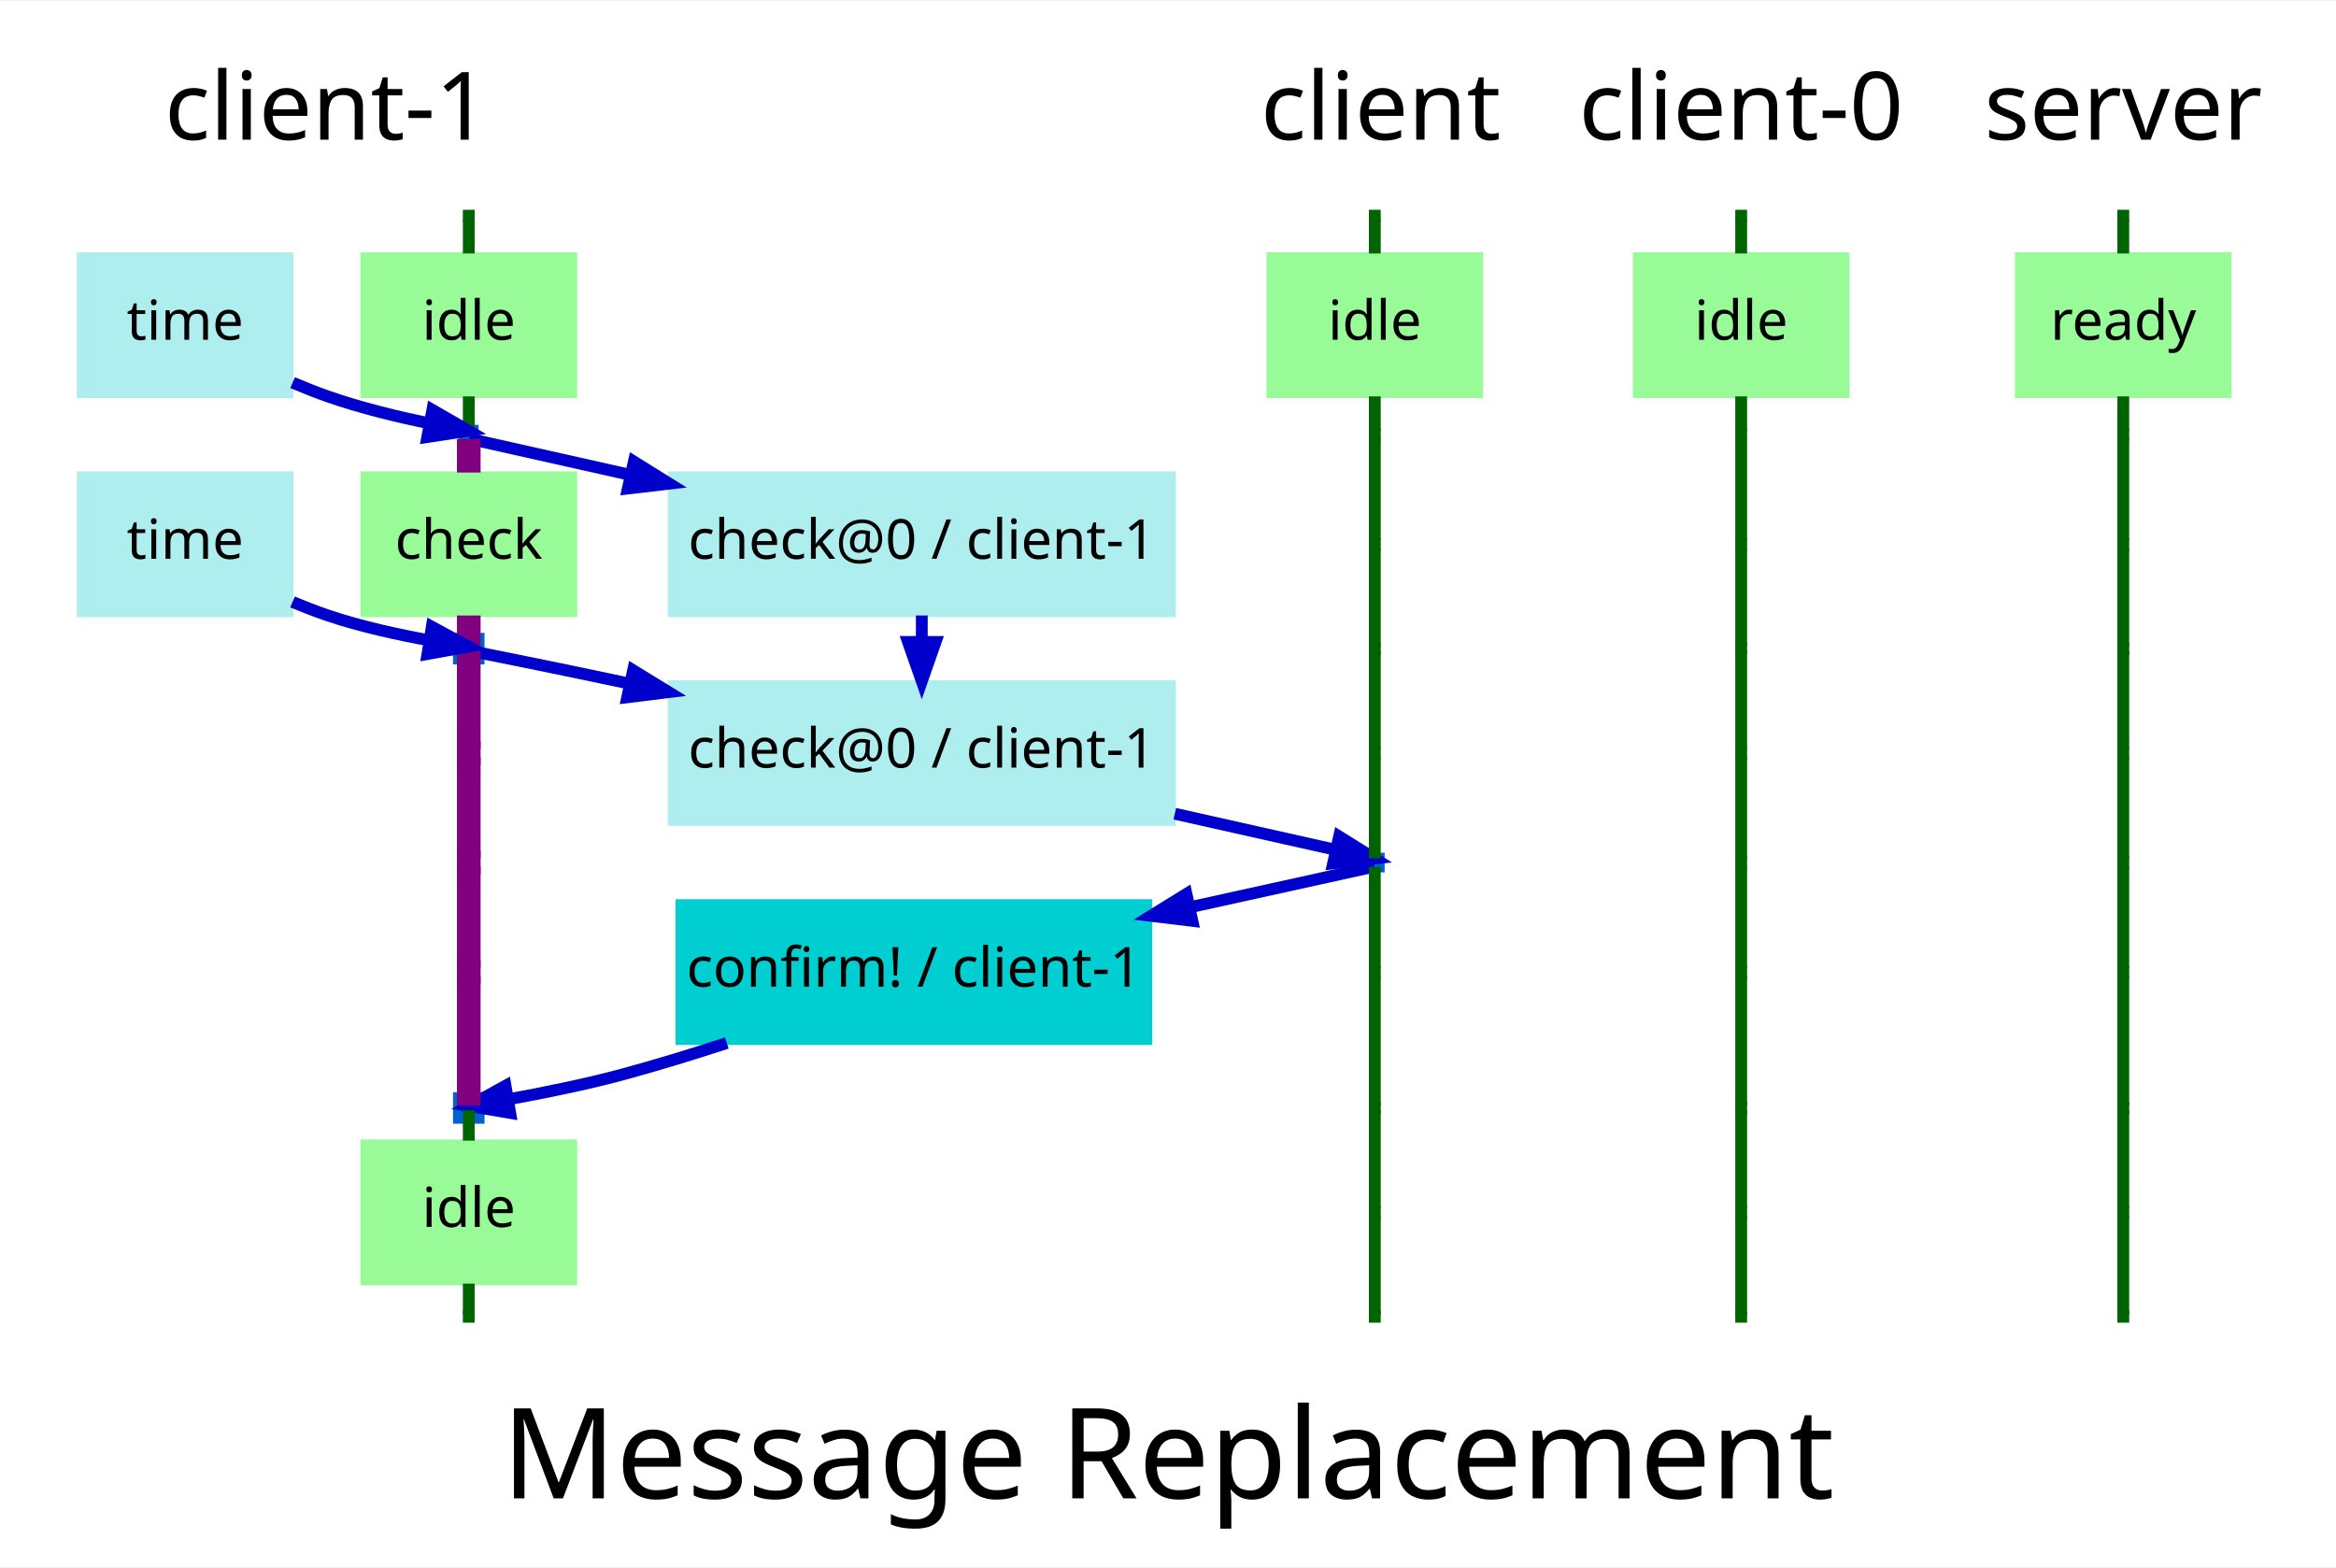
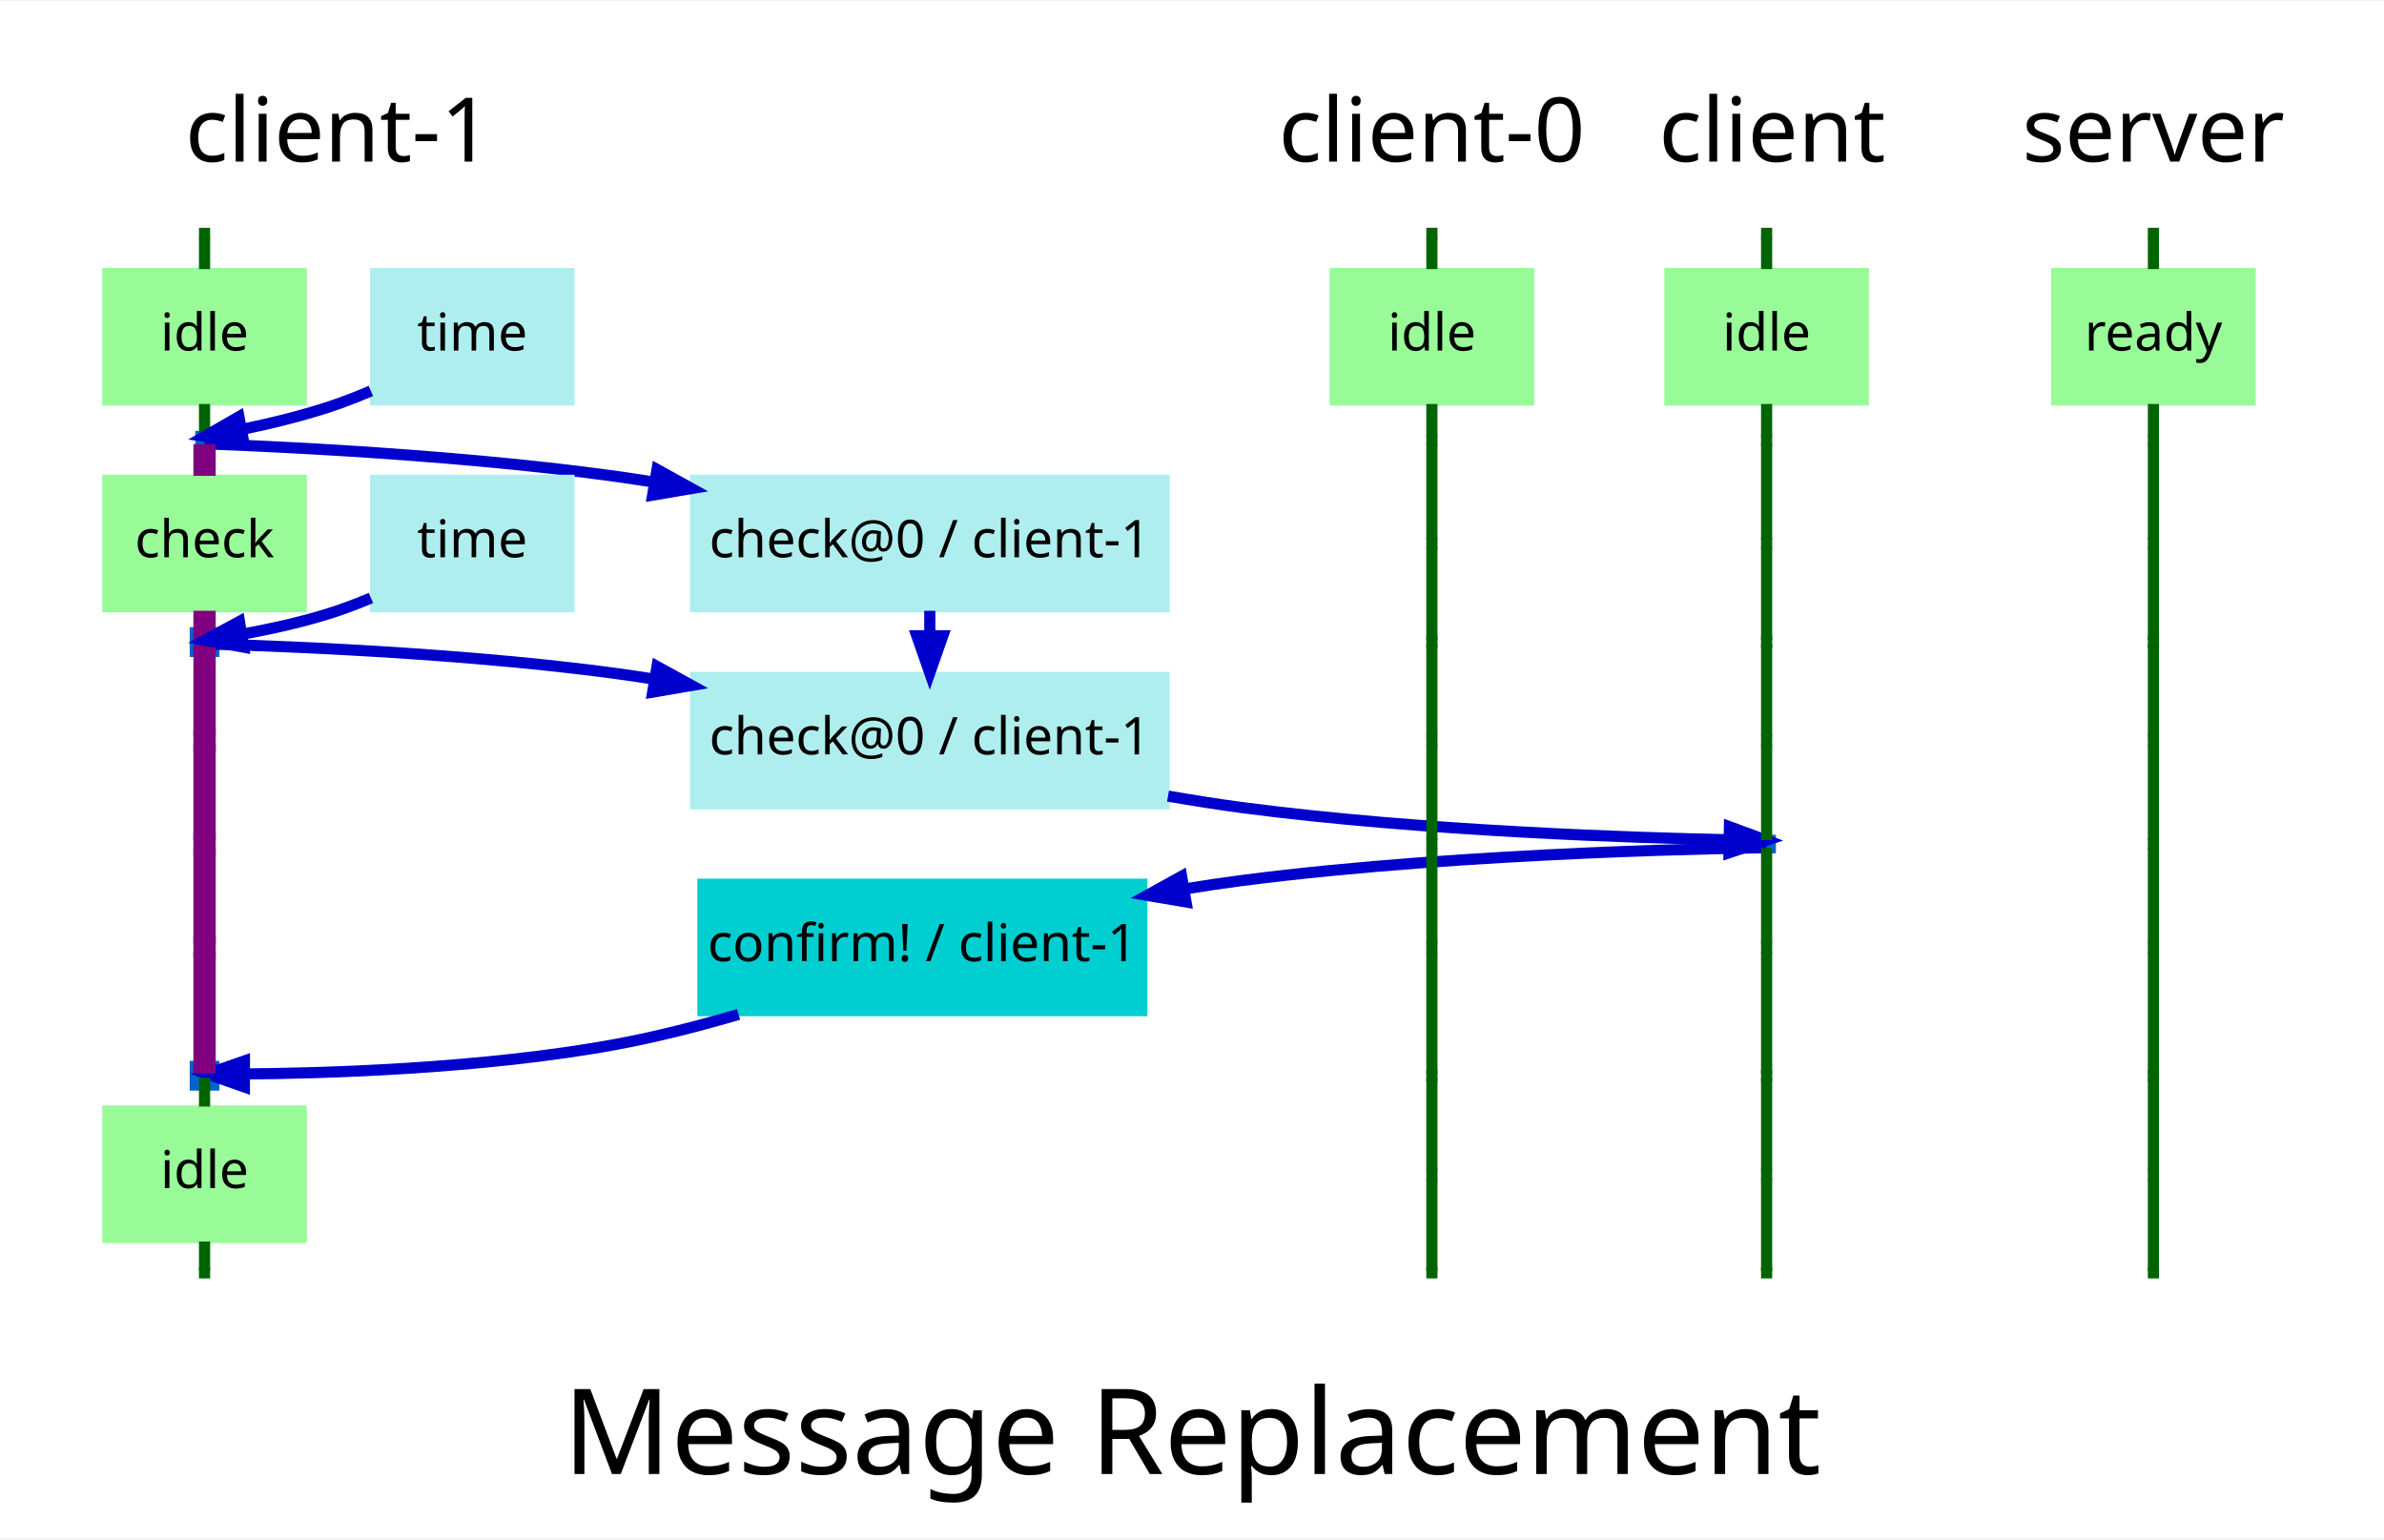
- <svg xmlns="http://www.w3.org/2000/svg" width="593pt" height="398pt" viewBox="0.00 0.00 593.00 397.50">
-   <g id="graph0" class="graph" transform="scale(1 1) rotate(0) translate(4 393.5)">
-     <polygon fill="white" stroke="transparent" points="-4,4 -4,-393.5 589,-393.5 589,4 -4,4" />
-     <text text-anchor="middle" x="292.5" y="-13.4" font-family="Sans-Serif" font-size="32.00">Message Replacement</text>
+ <svg xmlns="http://www.w3.org/2000/svg" width="641pt" height="414pt" viewBox="0.00 0.00 641.00 413.50">
+   <g id="graph0" class="graph" transform="scale(1 1) rotate(0) translate(4 409.5)">
+     <polygon fill="white" stroke="transparent" points="-4,4 -4,-409.5 637,-409.5 637,4 -4,4" />
+     <text text-anchor="middle" x="316.5" y="-13.4" font-family="Sans-Serif" font-size="32.00">Message Replacement</text>
    <g id="clust1" class="cluster">
-       <polygon fill="none" stroke="white" points="158,-121 158,-348.8 302,-348.8 302,-121 158,-121" />
+       <polygon fill="none" stroke="white" points="174,-129 174,-356.8 318,-356.8 318,-129 174,-129" />
    </g>
    <g id="clust2" class="cluster">
-       <polygon fill="none" stroke="white" points="310,-51 310,-381.5 383,-381.5 383,-51 310,-51" />
-       <text text-anchor="middle" x="346.5" y="-358.3" font-family="Sans-Serif" font-size="24.00">client</text>
+       <polygon fill="none" stroke="white" points="326,-51 326,-397.5 517,-397.5 517,-51 326,-51" />
    </g>
    <g id="clust3" class="cluster">
-       <polygon fill="none" stroke="white" points="391,-51 391,-381.5 485,-381.5 485,-51 391,-51" />
-       <text text-anchor="middle" x="438" y="-358.3" font-family="Sans-Serif" font-size="24.00">client-0</text>
+       <polygon fill="none" stroke="white" points="436,-59 436,-389.5 509,-389.5 509,-59 436,-59" />
+       <text text-anchor="middle" x="472.5" y="-366.3" font-family="Sans-Serif" font-size="24.00">client</text>
    </g>
    <g id="clust4" class="cluster">
-       <polygon fill="none" stroke="white" points="8,-51 8,-381.5 150,-381.5 150,-51 8,-51" />
-       <text text-anchor="middle" x="79" y="-358.3" font-family="Sans-Serif" font-size="24.00">client-1</text>
+       <polygon fill="none" stroke="white" points="334,-59 334,-389.5 428,-389.5 428,-59 334,-59" />
+       <text text-anchor="middle" x="381" y="-366.3" font-family="Sans-Serif" font-size="24.00">client-0</text>
    </g>
    <g id="clust5" class="cluster">
-       <polygon fill="none" stroke="white" points="493,-51 493,-381.5 577,-381.5 577,-51 493,-51" />
-       <text text-anchor="middle" x="535" y="-358.3" font-family="Sans-Serif" font-size="24.00">server</text>
+       <polygon fill="none" stroke="white" points="8,-51 8,-397.5 166,-397.5 166,-51 8,-51" />
+     </g>
+     <g id="clust6" class="cluster">
+       <polygon fill="none" stroke="white" points="16,-59 16,-389.5 158,-389.5 158,-59 16,-59" />
+       <text text-anchor="middle" x="87" y="-366.3" font-family="Sans-Serif" font-size="24.00">client-1</text>
+     </g>
+     <g id="clust7" class="cluster">
+       <polygon fill="none" stroke="white" points="525,-51 525,-397.5 625,-397.5 625,-51 525,-51" />
+     </g>
+     <g id="clust8" class="cluster">
+       <polygon fill="none" stroke="white" points="533,-59 533,-389.5 617,-389.5 617,-59 533,-59" />
+       <text text-anchor="middle" x="575" y="-366.3" font-family="Sans-Serif" font-size="24.00">server</text>
    </g>
    <g id="node1" class="node">
-       <polygon fill="none" stroke="mediumblue" stroke-width="2" points="230.5,-229.6 229.5,-229.6 229.5,-228.6 230.5,-228.6 230.5,-229.6" />
+       <polygon fill="none" stroke="mediumblue" stroke-width="2" points="246.5,-237.6 245.5,-237.6 245.5,-236.6 246.5,-236.6 246.5,-237.6" />
    </g>
    <g id="node3" class="node">
-       <polygon fill="paleturquoise" stroke="paleturquoise" points="294,-220.6 166,-220.6 166,-184.6 294,-184.6 294,-220.6" />
-       <text text-anchor="middle" x="230" y="-198.9" font-family="Sans-Serif" font-size="14.00">check@0 / client-1</text>
+       <polygon fill="paleturquoise" stroke="paleturquoise" points="310,-228.6 182,-228.6 182,-192.6 310,-192.6 310,-228.6" />
+       <text text-anchor="middle" x="246" y="-206.9" font-family="Sans-Serif" font-size="14.00">check@0 / client-1</text>
    </g>
    <g id="edge2" class="edge">
-       <path fill="none" stroke="mediumblue" stroke-width="3" d="M230,-228.53C230,-228.5 230,-228.45 230,-228.4" />
-       <polygon fill="mediumblue" stroke="mediumblue" stroke-width="3" points="233.5,-230.8 230,-220.8 226.5,-230.8 233.5,-230.8" />
+       <path fill="none" stroke="mediumblue" stroke-width="3" d="M246,-236.53C246,-236.5 246,-236.45 246,-236.4" />
+       <polygon fill="mediumblue" stroke="mediumblue" stroke-width="3" points="249.5,-238.8 246,-228.8 242.5,-238.8 249.5,-238.8" />
    </g>
    <g id="node2" class="node">
-       <polygon fill="paleturquoise" stroke="paleturquoise" points="294,-273.6 166,-273.6 166,-237.6 294,-237.6 294,-273.6" />
-       <text text-anchor="middle" x="230" y="-251.9" font-family="Sans-Serif" font-size="14.00">check@0 / client-1</text>
+       <polygon fill="paleturquoise" stroke="paleturquoise" points="310,-281.6 182,-281.6 182,-245.6 310,-245.6 310,-281.6" />
+       <text text-anchor="middle" x="246" y="-259.9" font-family="Sans-Serif" font-size="14.00">check@0 / client-1</text>
    </g>
    <g id="edge1" class="edge">
-       <path fill="none" stroke="mediumblue" stroke-width="3" d="M230,-237.51C230,-233.66 230,-230.49 230,-229.76" />
+       <path fill="none" stroke="mediumblue" stroke-width="3" d="M246,-245.51C246,-241.66 246,-238.49 246,-237.76" />
    </g>
    <g id="node15" class="node">
-       <polygon fill="none" stroke="#0063cd" stroke-width="4" points="345.5,-175.3 344.5,-175.3 344.5,-174.3 345.5,-174.3 345.5,-175.3" />
+       <polygon fill="none" stroke="#0063cd" stroke-width="4" points="471.5,-183.3 470.5,-183.3 470.5,-182.3 471.5,-182.3 471.5,-183.3" />
    </g>
    <g id="edge14" class="edge">
-       <path fill="none" stroke="mediumblue" stroke-width="3" d="M294.22,-187.19C310.17,-183.61 325.42,-180.19 334.97,-178.05" />
-       <polygon fill="mediumblue" stroke="mediumblue" stroke-width="3" points="335.94,-181.42 344.93,-175.82 334.41,-174.59 335.94,-181.42" />
+       <path fill="none" stroke="mediumblue" stroke-width="3" d="M310.05,-195.69C316.77,-194.52 323.51,-193.46 330,-192.6 378.59,-186.2 437.24,-184.43 460.63,-183.96" />
+       <polygon fill="mediumblue" stroke="mediumblue" stroke-width="3" points="461,-187.46 470.94,-183.8 460.89,-180.46 461,-187.46" />
    </g>
    <g id="node8" class="node">
-       <polygon fill="darkturquoise" stroke="darkturquoise" points="288,-165 168,-165 168,-129 288,-129 288,-165" />
-       <text text-anchor="middle" x="228" y="-143.3" font-family="Sans-Serif" font-size="14.00">confirm! / client-1</text>
+       <polygon fill="darkturquoise" stroke="darkturquoise" points="304,-173 184,-173 184,-137 304,-137 304,-173" />
+       <text text-anchor="middle" x="244" y="-151.3" font-family="Sans-Serif" font-size="14.00">confirm! / client-1</text>
    </g>
    <g id="node41" class="node">
-       <polygon fill="none" stroke="#0063cd" stroke-width="7" points="115.5,-113 114.5,-113 114.5,-112 115.5,-112 115.5,-113" />
+       <polygon fill="none" stroke="#0063cd" stroke-width="7" points="51.5,-121 50.5,-121 50.5,-120 51.5,-120 51.5,-121" />
    </g>
    <g id="edge41" class="edge">
-       <path fill="none" stroke="mediumblue" stroke-width="3" d="M180.5,-128.99C171.74,-126.13 162.64,-123.34 154,-121 144.3,-118.38 133.05,-116.16 125.13,-114.72" />
-       <polygon fill="mediumblue" stroke="mediumblue" stroke-width="3" points="125.51,-111.24 115.06,-113.01 124.33,-118.14 125.51,-111.24" />
+       <path fill="none" stroke="mediumblue" stroke-width="3" d="M194.58,-136.99C183.94,-133.87 172.68,-130.99 162,-129 125.67,-122.24 81.67,-121.12 61.74,-120.98" />
+       <polygon fill="mediumblue" stroke="mediumblue" stroke-width="3" points="61.71,-117.48 51.71,-120.99 61.72,-124.48 61.71,-117.48" />
    </g>
    <g id="node9" class="node">
-       <polygon fill="none" stroke="darkgreen" stroke-width="2" points="345.5,-339.5 344.5,-339.5 344.5,-338.5 345.5,-338.5 345.5,-339.5" />
+       <polygon fill="none" stroke="darkgreen" stroke-width="2" points="471.5,-347.5 470.5,-347.5 470.5,-346.5 471.5,-346.5 471.5,-347.5" />
    </g>
    <g id="node10" class="node">
-       <polygon fill="palegreen" stroke="palegreen" points="372,-329.2 318,-329.2 318,-293.2 372,-293.2 372,-329.2" />
-       <text text-anchor="middle" x="345" y="-307.5" font-family="Sans-Serif" font-size="14.00">idle</text>
+       <polygon fill="palegreen" stroke="palegreen" points="498,-337.2 444,-337.2 444,-301.2 498,-301.2 498,-337.2" />
+       <text text-anchor="middle" x="471" y="-315.5" font-family="Sans-Serif" font-size="14.00">idle</text>
    </g>
    <g id="edge8" class="edge">
-       <path fill="none" stroke="darkgreen" stroke-width="3" d="M345,-337.93C345,-337.37 345,-333.75 345,-329.4" />
+       <path fill="none" stroke="darkgreen" stroke-width="3" d="M471,-345.93C471,-345.37 471,-341.75 471,-337.4" />
    </g>
    <g id="node11" class="node">
-       <polygon fill="none" stroke="darkgreen" stroke-width="2" points="345.5,-283.9 344.5,-283.9 344.5,-282.9 345.5,-282.9 345.5,-283.9" />
+       <polygon fill="none" stroke="darkgreen" stroke-width="2" points="471.5,-291.9 470.5,-291.9 470.5,-290.9 471.5,-290.9 471.5,-291.9" />
    </g>
    <g id="edge9" class="edge">
-       <path fill="none" stroke="darkgreen" stroke-width="3" d="M345,-293.13C345,-288.64 345,-284.9 345,-284.45" />
+       <path fill="none" stroke="darkgreen" stroke-width="3" d="M471,-301.13C471,-296.64 471,-292.9 471,-292.45" />
    </g>
    <g id="node12" class="node">
-       <polygon fill="none" stroke="darkgreen" stroke-width="2" points="345.5,-256.1 344.5,-256.1 344.5,-255.1 345.5,-255.1 345.5,-256.1" />
+       <polygon fill="none" stroke="darkgreen" stroke-width="2" points="471.5,-264.1 470.5,-264.1 470.5,-263.1 471.5,-263.1 471.5,-264.1" />
    </g>
    <g id="edge10" class="edge">
-       <path fill="none" stroke="darkgreen" stroke-width="3" d="M345,-282.33C345,-280.86 345,-258.09 345,-256.67" />
+       <path fill="none" stroke="darkgreen" stroke-width="3" d="M471,-290.33C471,-288.86 471,-266.09 471,-264.67" />
    </g>
    <g id="node13" class="node">
-       <polygon fill="none" stroke="darkgreen" stroke-width="2" points="345.5,-229.6 344.5,-229.6 344.5,-228.6 345.5,-228.6 345.5,-229.6" />
+       <polygon fill="none" stroke="darkgreen" stroke-width="2" points="471.5,-237.6 470.5,-237.6 470.5,-236.6 471.5,-236.6 471.5,-237.6" />
    </g>
    <g id="edge11" class="edge">
-       <path fill="none" stroke="darkgreen" stroke-width="3" d="M345,-254.53C345,-253.11 345,-231.04 345,-229.67" />
+       <path fill="none" stroke="darkgreen" stroke-width="3" d="M471,-262.53C471,-261.11 471,-239.04 471,-237.67" />
    </g>
    <g id="node14" class="node">
-       <polygon fill="none" stroke="darkgreen" stroke-width="2" points="345.5,-203.1 344.5,-203.1 344.5,-202.1 345.5,-202.1 345.5,-203.1" />
+       <polygon fill="none" stroke="darkgreen" stroke-width="2" points="471.5,-211.1 470.5,-211.1 470.5,-210.1 471.5,-210.1 471.5,-211.1" />
    </g>
    <g id="edge12" class="edge">
-       <path fill="none" stroke="darkgreen" stroke-width="3" d="M345,-228.53C345,-227.11 345,-205.04 345,-203.67" />
+       <path fill="none" stroke="darkgreen" stroke-width="3" d="M471,-236.53C471,-235.11 471,-213.04 471,-211.67" />
    </g>
    <g id="edge15" class="edge">
-       <path fill="none" stroke="darkgreen" stroke-width="3" d="M345,-201.53C345,-200.06 345,-177.29 345,-175.87" />
+       <path fill="none" stroke="darkgreen" stroke-width="3" d="M471,-209.53C471,-208.06 471,-185.29 471,-183.87" />
    </g>
    <g id="edge13" class="edge">
-       <path fill="none" stroke="mediumblue" stroke-width="3" d="M344.92,-173.78C343.41,-173.45 322.17,-168.76 298.19,-163.48" />
-       <polygon fill="mediumblue" stroke="mediumblue" stroke-width="3" points="298.68,-160 288.17,-161.27 297.18,-166.84 298.68,-160" />
+       <path fill="none" stroke="mediumblue" stroke-width="3" d="M470.94,-181.8C468.54,-181.78 391.3,-180.94 330,-173 324.94,-172.35 319.73,-171.57 314.5,-170.72" />
+       <polygon fill="mediumblue" stroke="mediumblue" stroke-width="3" points="314.89,-167.23 304.44,-169 313.71,-174.13 314.89,-167.23" />
    </g>
    <g id="node16" class="node">
-       <polygon fill="none" stroke="darkgreen" stroke-width="2" points="345.5,-147.5 344.5,-147.5 344.5,-146.5 345.5,-146.5 345.5,-147.5" />
+       <polygon fill="none" stroke="darkgreen" stroke-width="2" points="471.5,-155.5 470.5,-155.5 470.5,-154.5 471.5,-154.5 471.5,-155.5" />
    </g>
    <g id="edge16" class="edge">
-       <path fill="none" stroke="darkgreen" stroke-width="3" d="M345,-173.73C345,-172.26 345,-149.49 345,-148.07" />
+       <path fill="none" stroke="darkgreen" stroke-width="3" d="M471,-181.73C471,-180.26 471,-157.49 471,-156.07" />
    </g>
    <g id="node17" class="node">
-       <polygon fill="none" stroke="darkgreen" stroke-width="2" points="345.5,-113 344.5,-113 344.5,-112 345.5,-112 345.5,-113" />
+       <polygon fill="none" stroke="darkgreen" stroke-width="2" points="471.5,-121 470.5,-121 470.5,-120 471.5,-120 471.5,-121" />
    </g>
    <g id="edge17" class="edge">
-       <path fill="none" stroke="darkgreen" stroke-width="3" d="M345,-145.91C345,-144.03 345,-114.91 345,-113.09" />
+       <path fill="none" stroke="darkgreen" stroke-width="3" d="M471,-153.91C471,-152.03 471,-122.91 471,-121.09" />
    </g>
    <g id="node18" class="node">
-       <polygon fill="none" stroke="darkgreen" stroke-width="2" points="345.5,-86.5 344.5,-86.5 344.5,-85.5 345.5,-85.5 345.5,-86.5" />
+       <polygon fill="none" stroke="darkgreen" stroke-width="2" points="471.5,-94.5 470.5,-94.5 470.5,-93.5 471.5,-93.5 471.5,-94.5" />
    </g>
    <g id="edge18" class="edge">
-       <path fill="none" stroke="darkgreen" stroke-width="3" d="M345,-111.93C345,-110.51 345,-88.44 345,-87.07" />
+       <path fill="none" stroke="darkgreen" stroke-width="3" d="M471,-119.93C471,-118.51 471,-96.44 471,-95.07" />
    </g>
    <g id="node19" class="node">
-       <polygon fill="none" stroke="darkgreen" stroke-width="2" points="345.5,-60 344.5,-60 344.5,-59 345.5,-59 345.5,-60" />
+       <polygon fill="none" stroke="darkgreen" stroke-width="2" points="471.5,-68 470.5,-68 470.5,-67 471.5,-67 471.5,-68" />
    </g>
    <g id="edge19" class="edge">
-       <path fill="none" stroke="darkgreen" stroke-width="3" d="M345,-84.93C345,-83.51 345,-61.44 345,-60.07" />
+       <path fill="none" stroke="darkgreen" stroke-width="3" d="M471,-92.93C471,-91.51 471,-69.44 471,-68.07" />
    </g>
    <g id="node20" class="node">
-       <polygon fill="none" stroke="darkgreen" stroke-width="2" points="438.5,-339.5 437.5,-339.5 437.5,-338.5 438.5,-338.5 438.5,-339.5" />
+       <polygon fill="none" stroke="darkgreen" stroke-width="2" points="381.5,-347.5 380.5,-347.5 380.5,-346.5 381.5,-346.5 381.5,-347.5" />
    </g>
    <g id="node21" class="node">
-       <polygon fill="palegreen" stroke="palegreen" points="465,-329.2 411,-329.2 411,-293.2 465,-293.2 465,-329.2" />
-       <text text-anchor="middle" x="438" y="-307.5" font-family="Sans-Serif" font-size="14.00">idle</text>
+       <polygon fill="palegreen" stroke="palegreen" points="408,-337.2 354,-337.2 354,-301.2 408,-301.2 408,-337.2" />
+       <text text-anchor="middle" x="381" y="-315.5" font-family="Sans-Serif" font-size="14.00">idle</text>
    </g>
    <g id="edge20" class="edge">
-       <path fill="none" stroke="darkgreen" stroke-width="3" d="M438,-337.93C438,-337.37 438,-333.75 438,-329.4" />
+       <path fill="none" stroke="darkgreen" stroke-width="3" d="M381,-345.93C381,-345.37 381,-341.75 381,-337.4" />
    </g>
    <g id="node22" class="node">
-       <polygon fill="none" stroke="darkgreen" stroke-width="2" points="438.5,-283.9 437.5,-283.9 437.5,-282.9 438.5,-282.9 438.5,-283.9" />
+       <polygon fill="none" stroke="darkgreen" stroke-width="2" points="381.5,-291.9 380.5,-291.9 380.5,-290.9 381.5,-290.9 381.5,-291.9" />
    </g>
    <g id="edge21" class="edge">
-       <path fill="none" stroke="darkgreen" stroke-width="3" d="M438,-293.13C438,-288.64 438,-284.9 438,-284.45" />
+       <path fill="none" stroke="darkgreen" stroke-width="3" d="M381,-301.13C381,-296.64 381,-292.9 381,-292.45" />
    </g>
    <g id="node23" class="node">
-       <polygon fill="none" stroke="darkgreen" stroke-width="2" points="438.5,-256.1 437.5,-256.1 437.5,-255.1 438.5,-255.1 438.5,-256.1" />
+       <polygon fill="none" stroke="darkgreen" stroke-width="2" points="381.5,-264.1 380.5,-264.1 380.5,-263.1 381.5,-263.1 381.5,-264.1" />
    </g>
    <g id="edge22" class="edge">
-       <path fill="none" stroke="darkgreen" stroke-width="3" d="M438,-282.33C438,-280.86 438,-258.09 438,-256.67" />
+       <path fill="none" stroke="darkgreen" stroke-width="3" d="M381,-290.33C381,-288.86 381,-266.09 381,-264.67" />
    </g>
    <g id="node24" class="node">
-       <polygon fill="none" stroke="darkgreen" stroke-width="2" points="438.5,-229.6 437.5,-229.6 437.5,-228.6 438.5,-228.6 438.5,-229.6" />
+       <polygon fill="none" stroke="darkgreen" stroke-width="2" points="381.5,-237.6 380.5,-237.6 380.5,-236.6 381.5,-236.6 381.5,-237.6" />
    </g>
    <g id="edge23" class="edge">
-       <path fill="none" stroke="darkgreen" stroke-width="3" d="M438,-254.53C438,-253.11 438,-231.04 438,-229.67" />
+       <path fill="none" stroke="darkgreen" stroke-width="3" d="M381,-262.53C381,-261.11 381,-239.04 381,-237.67" />
    </g>
    <g id="node25" class="node">
-       <polygon fill="none" stroke="darkgreen" stroke-width="2" points="438.5,-203.1 437.5,-203.1 437.5,-202.1 438.5,-202.1 438.5,-203.1" />
+       <polygon fill="none" stroke="darkgreen" stroke-width="2" points="381.5,-211.1 380.5,-211.1 380.5,-210.1 381.5,-210.1 381.5,-211.1" />
    </g>
    <g id="edge24" class="edge">
-       <path fill="none" stroke="darkgreen" stroke-width="3" d="M438,-228.53C438,-227.11 438,-205.04 438,-203.67" />
+       <path fill="none" stroke="darkgreen" stroke-width="3" d="M381,-236.53C381,-235.11 381,-213.04 381,-211.67" />
    </g>
    <g id="node26" class="node">
-       <polygon fill="none" stroke="darkgreen" stroke-width="2" points="438.5,-175.3 437.5,-175.3 437.5,-174.3 438.5,-174.3 438.5,-175.3" />
+       <polygon fill="none" stroke="darkgreen" stroke-width="2" points="381.5,-183.3 380.5,-183.3 380.5,-182.3 381.5,-182.3 381.5,-183.3" />
    </g>
    <g id="edge25" class="edge">
-       <path fill="none" stroke="darkgreen" stroke-width="3" d="M438,-201.53C438,-200.06 438,-177.29 438,-175.87" />
+       <path fill="none" stroke="darkgreen" stroke-width="3" d="M381,-209.53C381,-208.06 381,-185.29 381,-183.87" />
    </g>
    <g id="node27" class="node">
-       <polygon fill="none" stroke="darkgreen" stroke-width="2" points="438.5,-147.5 437.5,-147.5 437.5,-146.5 438.5,-146.5 438.5,-147.5" />
+       <polygon fill="none" stroke="darkgreen" stroke-width="2" points="381.5,-155.5 380.5,-155.5 380.5,-154.5 381.5,-154.5 381.5,-155.5" />
    </g>
    <g id="edge26" class="edge">
-       <path fill="none" stroke="darkgreen" stroke-width="3" d="M438,-173.73C438,-172.26 438,-149.49 438,-148.07" />
+       <path fill="none" stroke="darkgreen" stroke-width="3" d="M381,-181.73C381,-180.26 381,-157.49 381,-156.07" />
    </g>
    <g id="node28" class="node">
-       <polygon fill="none" stroke="darkgreen" stroke-width="2" points="438.5,-113 437.5,-113 437.5,-112 438.5,-112 438.5,-113" />
+       <polygon fill="none" stroke="darkgreen" stroke-width="2" points="381.5,-121 380.5,-121 380.5,-120 381.5,-120 381.5,-121" />
    </g>
    <g id="edge27" class="edge">
-       <path fill="none" stroke="darkgreen" stroke-width="3" d="M438,-145.91C438,-144.03 438,-114.91 438,-113.09" />
+       <path fill="none" stroke="darkgreen" stroke-width="3" d="M381,-153.91C381,-152.03 381,-122.91 381,-121.09" />
    </g>
    <g id="node29" class="node">
-       <polygon fill="none" stroke="darkgreen" stroke-width="2" points="438.5,-86.5 437.5,-86.5 437.5,-85.5 438.5,-85.5 438.5,-86.5" />
+       <polygon fill="none" stroke="darkgreen" stroke-width="2" points="381.5,-94.5 380.5,-94.5 380.5,-93.5 381.5,-93.5 381.5,-94.5" />
    </g>
    <g id="edge28" class="edge">
-       <path fill="none" stroke="darkgreen" stroke-width="3" d="M438,-111.93C438,-110.51 438,-88.44 438,-87.07" />
+       <path fill="none" stroke="darkgreen" stroke-width="3" d="M381,-119.93C381,-118.51 381,-96.44 381,-95.07" />
    </g>
    <g id="node30" class="node">
-       <polygon fill="none" stroke="darkgreen" stroke-width="2" points="438.5,-60 437.5,-60 437.5,-59 438.5,-59 438.5,-60" />
+       <polygon fill="none" stroke="darkgreen" stroke-width="2" points="381.5,-68 380.5,-68 380.5,-67 381.5,-67 381.5,-68" />
    </g>
    <g id="edge29" class="edge">
-       <path fill="none" stroke="darkgreen" stroke-width="3" d="M438,-84.93C438,-83.51 438,-61.44 438,-60.07" />
+       <path fill="none" stroke="darkgreen" stroke-width="3" d="M381,-92.93C381,-91.51 381,-69.44 381,-68.07" />
    </g>
    <g id="node31" class="node">
-       <polygon fill="none" stroke="darkgreen" stroke-width="2" points="115.5,-339.5 114.5,-339.5 114.5,-338.5 115.5,-338.5 115.5,-339.5" />
+       <polygon fill="none" stroke="darkgreen" stroke-width="2" points="51.5,-347.5 50.5,-347.5 50.5,-346.5 51.5,-346.5 51.5,-347.5" />
    </g>
    <g id="node32" class="node">
-       <polygon fill="palegreen" stroke="palegreen" points="142,-329.2 88,-329.2 88,-293.2 142,-293.2 142,-329.2" />
-       <text text-anchor="middle" x="115" y="-307.5" font-family="Sans-Serif" font-size="14.00">idle</text>
+       <polygon fill="palegreen" stroke="palegreen" points="78,-337.2 24,-337.2 24,-301.2 78,-301.2 78,-337.2" />
+       <text text-anchor="middle" x="51" y="-315.5" font-family="Sans-Serif" font-size="14.00">idle</text>
    </g>
    <g id="edge30" class="edge">
-       <path fill="none" stroke="darkgreen" stroke-width="3" d="M115,-337.93C115,-337.37 115,-333.75 115,-329.4" />
+       <path fill="none" stroke="darkgreen" stroke-width="3" d="M51,-345.93C51,-345.37 51,-341.75 51,-337.4" />
    </g>
    <g id="node33" class="node">
-       <polygon fill="none" stroke="#0063cd" stroke-width="4" points="115.5,-283.9 114.5,-283.9 114.5,-282.9 115.5,-282.9 115.5,-283.9" />
+       <polygon fill="none" stroke="#0063cd" stroke-width="4" points="51.5,-291.9 50.5,-291.9 50.5,-290.9 51.5,-290.9 51.5,-291.9" />
    </g>
    <g id="edge33" class="edge">
-       <path fill="none" stroke="darkgreen" stroke-width="3" d="M115,-293.13C115,-288.64 115,-284.9 115,-284.45" />
+       <path fill="none" stroke="darkgreen" stroke-width="3" d="M51,-301.13C51,-296.64 51,-292.9 51,-292.45" />
    </g>
    <g id="edge31" class="edge">
-       <path fill="none" stroke="mediumblue" stroke-width="3" d="M115.08,-282.38C116.45,-282.07 134.49,-278.03 155.88,-273.23" />
-       <polygon fill="mediumblue" stroke="mediumblue" stroke-width="3" points="156.91,-276.58 165.9,-270.98 155.38,-269.75 156.91,-276.58" />
+       <path fill="none" stroke="mediumblue" stroke-width="3" d="M51.05,-290.4C52.93,-290.34 113.76,-288.37 162,-281.6 165.24,-281.15 168.55,-280.64 171.88,-280.1" />
+       <polygon fill="mediumblue" stroke="mediumblue" stroke-width="3" points="172.66,-283.52 181.93,-278.39 171.48,-276.62 172.66,-283.52" />
    </g>
    <g id="node35" class="node">
-       <polygon fill="palegreen" stroke="palegreen" points="142,-273.6 88,-273.6 88,-237.6 142,-237.6 142,-273.6" />
-       <text text-anchor="middle" x="115" y="-251.9" font-family="Sans-Serif" font-size="14.00">check</text>
+       <polygon fill="palegreen" stroke="palegreen" points="78,-281.6 24,-281.6 24,-245.6 78,-245.6 78,-281.6" />
+       <text text-anchor="middle" x="51" y="-259.9" font-family="Sans-Serif" font-size="14.00">check</text>
    </g>
    <g id="edge34" class="edge">
-       <path fill="none" stroke="purple" stroke-width="6" d="M115,-282.33C115,-281.77 115,-278.15 115,-273.8" />
+       <path fill="none" stroke="purple" stroke-width="6" d="M51,-290.33C51,-289.77 51,-286.15 51,-281.8" />
    </g>
    <g id="node34" class="node">
-       <polygon fill="paleturquoise" stroke="paleturquoise" points="70,-329.2 16,-329.2 16,-293.2 70,-293.2 70,-329.2" />
-       <text text-anchor="middle" x="43" y="-307.5" font-family="Sans-Serif" font-size="14.00">time</text>
+       <polygon fill="paleturquoise" stroke="paleturquoise" points="150,-337.2 96,-337.2 96,-301.2 150,-301.2 150,-337.2" />
+       <text text-anchor="middle" x="123" y="-315.5" font-family="Sans-Serif" font-size="14.00">time</text>
    </g>
    <g id="edge32" class="edge">
-       <path fill="none" stroke="mediumblue" stroke-width="3" d="M70.28,-296.62C73.19,-295.38 76.13,-294.22 79,-293.2 87.58,-290.16 97.67,-287.79 104.98,-286.28" />
-       <polygon fill="mediumblue" stroke="mediumblue" stroke-width="3" points="105.76,-289.7 114.94,-284.41 104.47,-282.82 105.76,-289.7" />
+       <path fill="none" stroke="mediumblue" stroke-width="3" d="M95.72,-304.62C92.81,-303.38 89.87,-302.22 87,-301.2 78.42,-298.16 68.33,-295.79 61.02,-294.28" />
+       <polygon fill="mediumblue" stroke="mediumblue" stroke-width="3" points="61.53,-290.82 51.06,-292.41 60.24,-297.7 61.53,-290.82" />
    </g>
    <g id="node36" class="node">
-       <polygon fill="none" stroke="#0063cd" stroke-width="7" points="115.5,-229.6 114.5,-229.6 114.5,-228.6 115.5,-228.6 115.5,-229.6" />
+       <polygon fill="none" stroke="#0063cd" stroke-width="7" points="51.5,-237.6 50.5,-237.6 50.5,-236.6 51.5,-236.6 51.5,-237.6" />
    </g>
    <g id="edge37" class="edge">
-       <path fill="none" stroke="purple" stroke-width="6" d="M115,-237.51C115,-233.66 115,-230.49 115,-229.76" />
+       <path fill="none" stroke="purple" stroke-width="6" d="M51,-245.51C51,-241.66 51,-238.49 51,-237.76" />
    </g>
    <g id="edge35" class="edge">
-       <path fill="none" stroke="mediumblue" stroke-width="3" d="M115.06,-228.59C116.35,-228.33 137.24,-224.19 154,-220.6 154.6,-220.47 155.2,-220.34 155.8,-220.21" />
-       <polygon fill="mediumblue" stroke="mediumblue" stroke-width="3" points="156.72,-223.6 165.75,-218.06 155.23,-216.76 156.72,-223.6" />
+       <path fill="none" stroke="mediumblue" stroke-width="3" d="M51.05,-236.6C52.93,-236.56 113.76,-235.19 162,-228.6 165.24,-228.16 168.55,-227.66 171.88,-227.13" />
+       <polygon fill="mediumblue" stroke="mediumblue" stroke-width="3" points="172.66,-230.55 181.94,-225.44 171.49,-223.65 172.66,-230.55" />
    </g>
    <g id="node38" class="node">
-       <polygon fill="none" stroke="purple" stroke-width="5" points="115.5,-203.1 114.5,-203.1 114.5,-202.1 115.5,-202.1 115.5,-203.1" />
+       <polygon fill="none" stroke="purple" stroke-width="5" points="51.5,-211.1 50.5,-211.1 50.5,-210.1 51.5,-210.1 51.5,-211.1" />
    </g>
    <g id="edge38" class="edge">
-       <path fill="none" stroke="purple" stroke-width="6" d="M115,-228.53C115,-227.11 115,-205.04 115,-203.67" />
+       <path fill="none" stroke="purple" stroke-width="6" d="M51,-236.53C51,-235.11 51,-213.04 51,-211.67" />
    </g>
    <g id="node37" class="node">
-       <polygon fill="paleturquoise" stroke="paleturquoise" points="70,-273.6 16,-273.6 16,-237.6 70,-237.6 70,-273.6" />
-       <text text-anchor="middle" x="43" y="-251.9" font-family="Sans-Serif" font-size="14.00">time</text>
+       <polygon fill="paleturquoise" stroke="paleturquoise" points="150,-281.6 96,-281.6 96,-245.6 150,-245.6 150,-281.6" />
+       <text text-anchor="middle" x="123" y="-259.9" font-family="Sans-Serif" font-size="14.00">time</text>
    </g>
    <g id="edge36" class="edge">
-       <path fill="none" stroke="mediumblue" stroke-width="3" d="M70.26,-240.96C73.17,-239.73 76.12,-238.59 79,-237.6 87.57,-234.67 97.66,-232.53 104.97,-231.21" />
-       <polygon fill="mediumblue" stroke="mediumblue" stroke-width="3" points="105.62,-234.65 114.94,-229.61 104.51,-227.74 105.62,-234.65" />
+       <path fill="none" stroke="mediumblue" stroke-width="3" d="M95.74,-248.96C92.83,-247.73 89.88,-246.59 87,-245.6 78.43,-242.67 68.34,-240.53 61.03,-239.21" />
+       <polygon fill="mediumblue" stroke="mediumblue" stroke-width="3" points="61.49,-235.74 51.06,-237.61 60.38,-242.65 61.49,-235.74" />
    </g>
    <g id="node39" class="node">
-       <polygon fill="none" stroke="purple" stroke-width="5" points="115.5,-175.3 114.5,-175.3 114.5,-174.3 115.5,-174.3 115.5,-175.3" />
+       <polygon fill="none" stroke="purple" stroke-width="5" points="51.5,-183.3 50.5,-183.3 50.5,-182.3 51.5,-182.3 51.5,-183.3" />
    </g>
    <g id="edge39" class="edge">
-       <path fill="none" stroke="purple" stroke-width="6" d="M115,-201.53C115,-200.06 115,-177.29 115,-175.87" />
+       <path fill="none" stroke="purple" stroke-width="6" d="M51,-209.53C51,-208.06 51,-185.29 51,-183.87" />
    </g>
    <g id="node40" class="node">
-       <polygon fill="none" stroke="purple" stroke-width="5" points="115.5,-147.5 114.5,-147.5 114.5,-146.5 115.5,-146.5 115.5,-147.5" />
+       <polygon fill="none" stroke="purple" stroke-width="5" points="51.5,-155.5 50.5,-155.5 50.5,-154.5 51.5,-154.5 51.5,-155.5" />
    </g>
    <g id="edge40" class="edge">
-       <path fill="none" stroke="purple" stroke-width="6" d="M115,-173.73C115,-172.26 115,-149.49 115,-148.07" />
+       <path fill="none" stroke="purple" stroke-width="6" d="M51,-181.73C51,-180.26 51,-157.49 51,-156.07" />
    </g>
    <g id="edge42" class="edge">
-       <path fill="none" stroke="purple" stroke-width="6" d="M115,-145.91C115,-144.03 115,-114.91 115,-113.09" />
+       <path fill="none" stroke="purple" stroke-width="6" d="M51,-153.91C51,-152.03 51,-122.91 51,-121.09" />
    </g>
    <g id="node42" class="node">
-       <polygon fill="palegreen" stroke="palegreen" points="142,-104 88,-104 88,-68 142,-68 142,-104" />
-       <text text-anchor="middle" x="115" y="-82.3" font-family="Sans-Serif" font-size="14.00">idle</text>
+       <polygon fill="palegreen" stroke="palegreen" points="78,-112 24,-112 24,-76 78,-76 78,-112" />
+       <text text-anchor="middle" x="51" y="-90.3" font-family="Sans-Serif" font-size="14.00">idle</text>
    </g>
    <g id="edge43" class="edge">
-       <path fill="none" stroke="darkgreen" stroke-width="3" d="M115,-111.93C115,-111.41 115,-108.18 115,-104.2" />
+       <path fill="none" stroke="darkgreen" stroke-width="3" d="M51,-119.93C51,-119.41 51,-116.18 51,-112.2" />
    </g>
    <g id="node43" class="node">
-       <polygon fill="none" stroke="darkgreen" stroke-width="2" points="115.5,-60 114.5,-60 114.5,-59 115.5,-59 115.5,-60" />
+       <polygon fill="none" stroke="darkgreen" stroke-width="2" points="51.5,-68 50.5,-68 50.5,-67 51.5,-67 51.5,-68" />
    </g>
    <g id="edge44" class="edge">
-       <path fill="none" stroke="darkgreen" stroke-width="3" d="M115,-67.91C115,-64.06 115,-60.89 115,-60.16" />
+       <path fill="none" stroke="darkgreen" stroke-width="3" d="M51,-75.91C51,-72.06 51,-68.89 51,-68.16" />
    </g>
    <g id="node44" class="node">
-       <polygon fill="none" stroke="darkgreen" stroke-width="2" points="535.5,-339.5 534.5,-339.5 534.5,-338.5 535.5,-338.5 535.5,-339.5" />
+       <polygon fill="none" stroke="darkgreen" stroke-width="2" points="575.5,-347.5 574.5,-347.5 574.5,-346.5 575.5,-346.5 575.5,-347.5" />
    </g>
    <g id="node45" class="node">
-       <polygon fill="palegreen" stroke="palegreen" points="562,-329.2 508,-329.2 508,-293.2 562,-293.2 562,-329.2" />
-       <text text-anchor="middle" x="535" y="-307.5" font-family="Sans-Serif" font-size="14.00">ready</text>
+       <polygon fill="palegreen" stroke="palegreen" points="602,-337.2 548,-337.2 548,-301.2 602,-301.2 602,-337.2" />
+       <text text-anchor="middle" x="575" y="-315.5" font-family="Sans-Serif" font-size="14.00">ready</text>
    </g>
    <g id="edge45" class="edge">
-       <path fill="none" stroke="darkgreen" stroke-width="3" d="M535,-337.93C535,-337.37 535,-333.75 535,-329.4" />
+       <path fill="none" stroke="darkgreen" stroke-width="3" d="M575,-345.93C575,-345.37 575,-341.75 575,-337.4" />
    </g>
    <g id="node46" class="node">
-       <polygon fill="none" stroke="darkgreen" stroke-width="2" points="535.5,-283.9 534.5,-283.9 534.5,-282.9 535.5,-282.9 535.5,-283.9" />
+       <polygon fill="none" stroke="darkgreen" stroke-width="2" points="575.5,-291.9 574.5,-291.9 574.5,-290.9 575.5,-290.9 575.5,-291.9" />
    </g>
    <g id="edge46" class="edge">
-       <path fill="none" stroke="darkgreen" stroke-width="3" d="M535,-293.13C535,-288.64 535,-284.9 535,-284.45" />
+       <path fill="none" stroke="darkgreen" stroke-width="3" d="M575,-301.13C575,-296.64 575,-292.9 575,-292.45" />
    </g>
    <g id="node47" class="node">
-       <polygon fill="none" stroke="darkgreen" stroke-width="2" points="535.5,-256.1 534.5,-256.1 534.5,-255.1 535.5,-255.1 535.5,-256.1" />
+       <polygon fill="none" stroke="darkgreen" stroke-width="2" points="575.5,-264.1 574.5,-264.1 574.5,-263.1 575.5,-263.1 575.5,-264.1" />
    </g>
    <g id="edge47" class="edge">
-       <path fill="none" stroke="darkgreen" stroke-width="3" d="M535,-282.33C535,-280.86 535,-258.09 535,-256.67" />
+       <path fill="none" stroke="darkgreen" stroke-width="3" d="M575,-290.33C575,-288.86 575,-266.09 575,-264.67" />
    </g>
    <g id="node48" class="node">
-       <polygon fill="none" stroke="darkgreen" stroke-width="2" points="535.5,-229.6 534.5,-229.6 534.5,-228.6 535.5,-228.6 535.5,-229.6" />
+       <polygon fill="none" stroke="darkgreen" stroke-width="2" points="575.5,-237.6 574.5,-237.6 574.5,-236.6 575.5,-236.6 575.5,-237.6" />
    </g>
    <g id="edge48" class="edge">
-       <path fill="none" stroke="darkgreen" stroke-width="3" d="M535,-254.53C535,-253.11 535,-231.04 535,-229.67" />
+       <path fill="none" stroke="darkgreen" stroke-width="3" d="M575,-262.53C575,-261.11 575,-239.04 575,-237.67" />
    </g>
    <g id="node49" class="node">
-       <polygon fill="none" stroke="darkgreen" stroke-width="2" points="535.5,-203.1 534.5,-203.1 534.5,-202.1 535.5,-202.1 535.5,-203.1" />
+       <polygon fill="none" stroke="darkgreen" stroke-width="2" points="575.5,-211.1 574.5,-211.1 574.5,-210.1 575.5,-210.1 575.5,-211.1" />
    </g>
    <g id="edge49" class="edge">
-       <path fill="none" stroke="darkgreen" stroke-width="3" d="M535,-228.53C535,-227.11 535,-205.04 535,-203.67" />
+       <path fill="none" stroke="darkgreen" stroke-width="3" d="M575,-236.53C575,-235.11 575,-213.04 575,-211.67" />
    </g>
    <g id="node50" class="node">
-       <polygon fill="none" stroke="darkgreen" stroke-width="2" points="535.5,-175.3 534.5,-175.3 534.5,-174.3 535.5,-174.3 535.5,-175.3" />
+       <polygon fill="none" stroke="darkgreen" stroke-width="2" points="575.5,-183.3 574.5,-183.3 574.5,-182.3 575.5,-182.3 575.5,-183.3" />
    </g>
    <g id="edge50" class="edge">
-       <path fill="none" stroke="darkgreen" stroke-width="3" d="M535,-201.53C535,-200.06 535,-177.29 535,-175.87" />
+       <path fill="none" stroke="darkgreen" stroke-width="3" d="M575,-209.53C575,-208.06 575,-185.29 575,-183.87" />
    </g>
    <g id="node51" class="node">
-       <polygon fill="none" stroke="darkgreen" stroke-width="2" points="535.5,-147.5 534.5,-147.5 534.5,-146.5 535.5,-146.5 535.5,-147.5" />
+       <polygon fill="none" stroke="darkgreen" stroke-width="2" points="575.5,-155.5 574.5,-155.5 574.5,-154.5 575.5,-154.5 575.5,-155.5" />
    </g>
    <g id="edge51" class="edge">
-       <path fill="none" stroke="darkgreen" stroke-width="3" d="M535,-173.73C535,-172.26 535,-149.49 535,-148.07" />
+       <path fill="none" stroke="darkgreen" stroke-width="3" d="M575,-181.73C575,-180.26 575,-157.49 575,-156.07" />
    </g>
    <g id="node52" class="node">
-       <polygon fill="none" stroke="darkgreen" stroke-width="2" points="535.5,-113 534.5,-113 534.5,-112 535.5,-112 535.5,-113" />
+       <polygon fill="none" stroke="darkgreen" stroke-width="2" points="575.5,-121 574.5,-121 574.5,-120 575.5,-120 575.5,-121" />
    </g>
    <g id="edge52" class="edge">
-       <path fill="none" stroke="darkgreen" stroke-width="3" d="M535,-145.91C535,-144.03 535,-114.91 535,-113.09" />
+       <path fill="none" stroke="darkgreen" stroke-width="3" d="M575,-153.91C575,-152.03 575,-122.91 575,-121.09" />
    </g>
    <g id="node53" class="node">
-       <polygon fill="none" stroke="darkgreen" stroke-width="2" points="535.5,-86.5 534.5,-86.5 534.5,-85.5 535.5,-85.5 535.5,-86.5" />
+       <polygon fill="none" stroke="darkgreen" stroke-width="2" points="575.5,-94.5 574.5,-94.5 574.5,-93.5 575.5,-93.5 575.5,-94.5" />
    </g>
    <g id="edge53" class="edge">
-       <path fill="none" stroke="darkgreen" stroke-width="3" d="M535,-111.93C535,-110.51 535,-88.44 535,-87.07" />
+       <path fill="none" stroke="darkgreen" stroke-width="3" d="M575,-119.93C575,-118.51 575,-96.44 575,-95.07" />
    </g>
    <g id="node54" class="node">
-       <polygon fill="none" stroke="darkgreen" stroke-width="2" points="535.5,-60 534.5,-60 534.5,-59 535.5,-59 535.5,-60" />
+       <polygon fill="none" stroke="darkgreen" stroke-width="2" points="575.5,-68 574.5,-68 574.5,-67 575.5,-67 575.5,-68" />
    </g>
    <g id="edge54" class="edge">
-       <path fill="none" stroke="darkgreen" stroke-width="3" d="M535,-84.93C535,-83.51 535,-61.44 535,-60.07" />
+       <path fill="none" stroke="darkgreen" stroke-width="3" d="M575,-92.93C575,-91.51 575,-69.44 575,-68.07" />
    </g>
  </g>
</svg>
